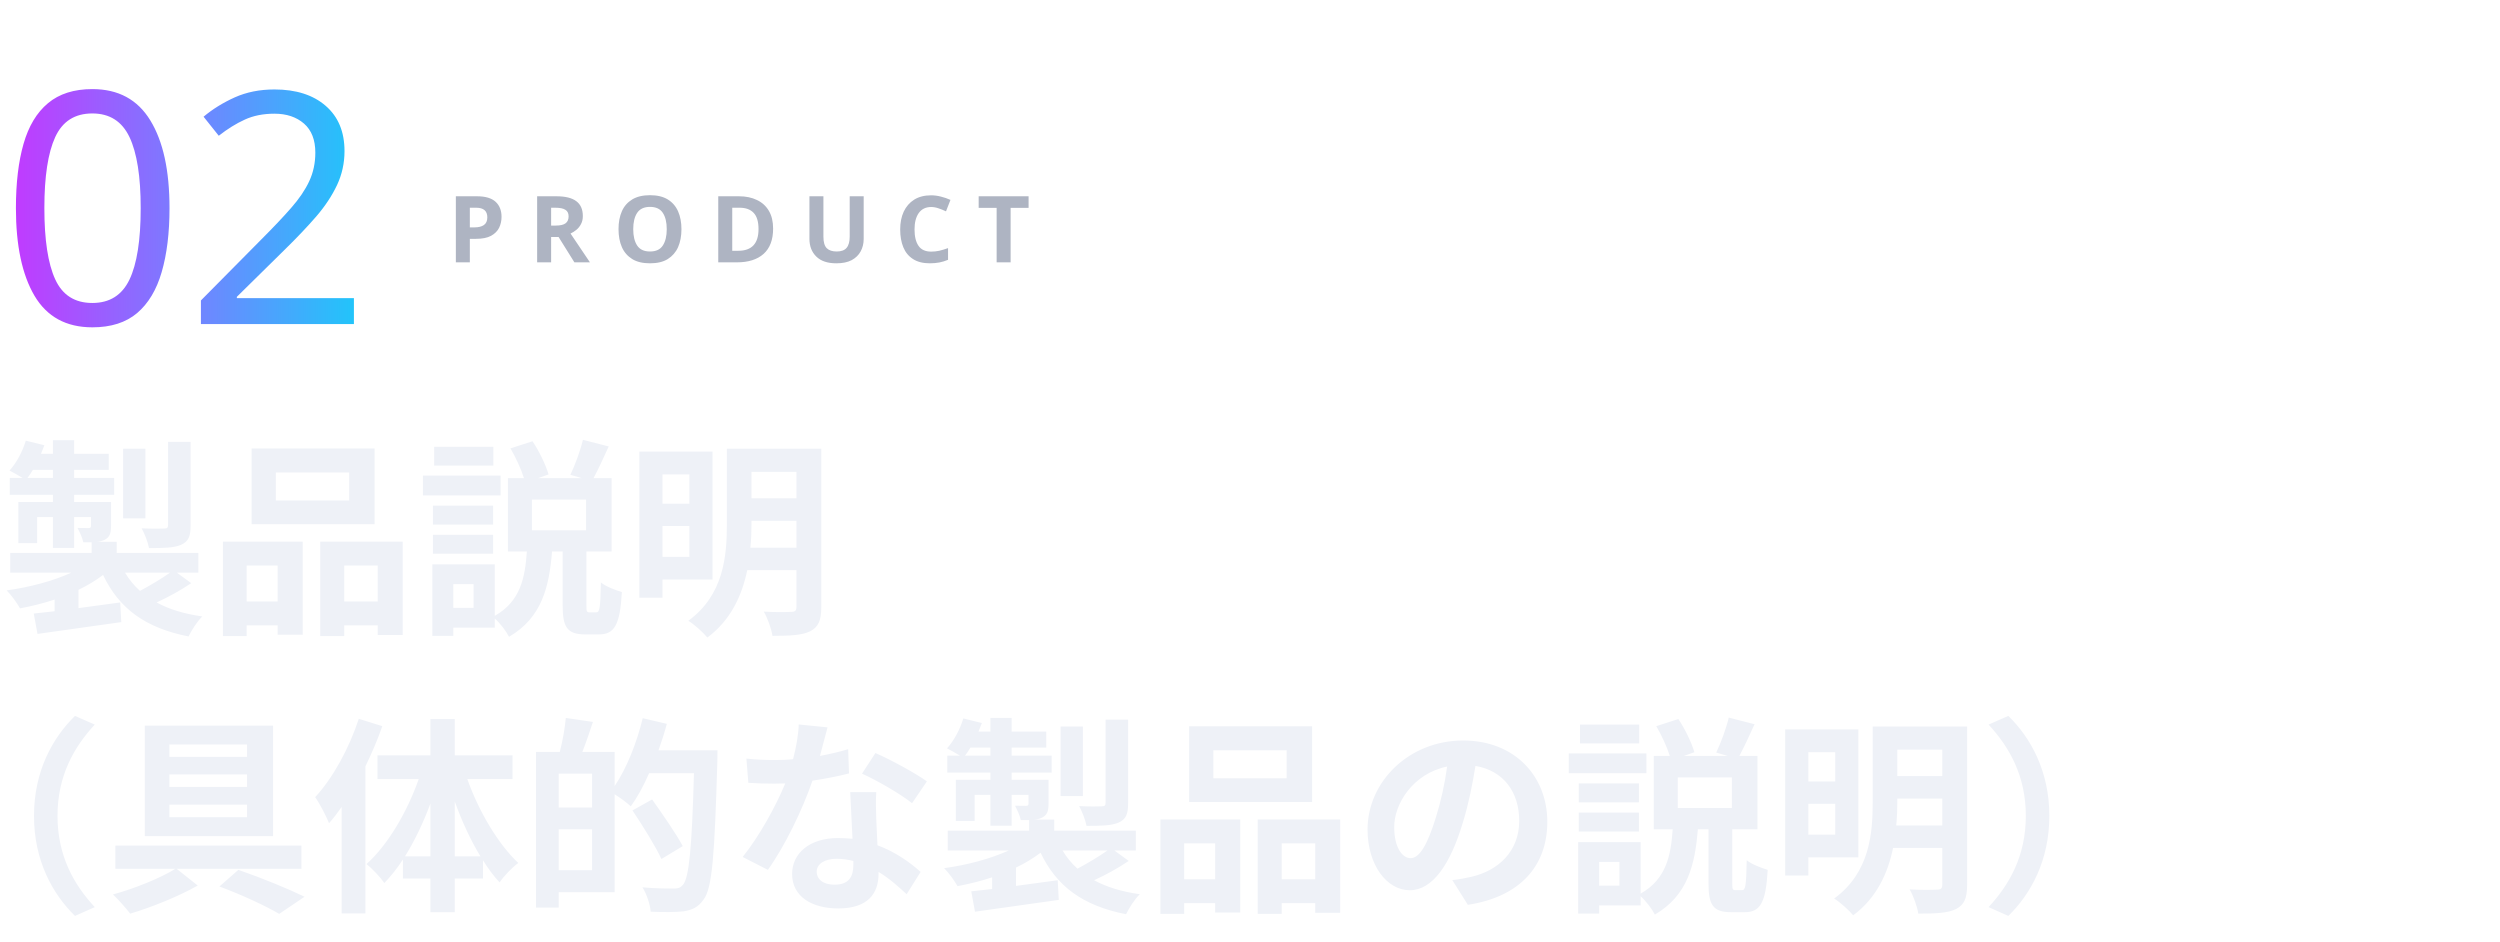
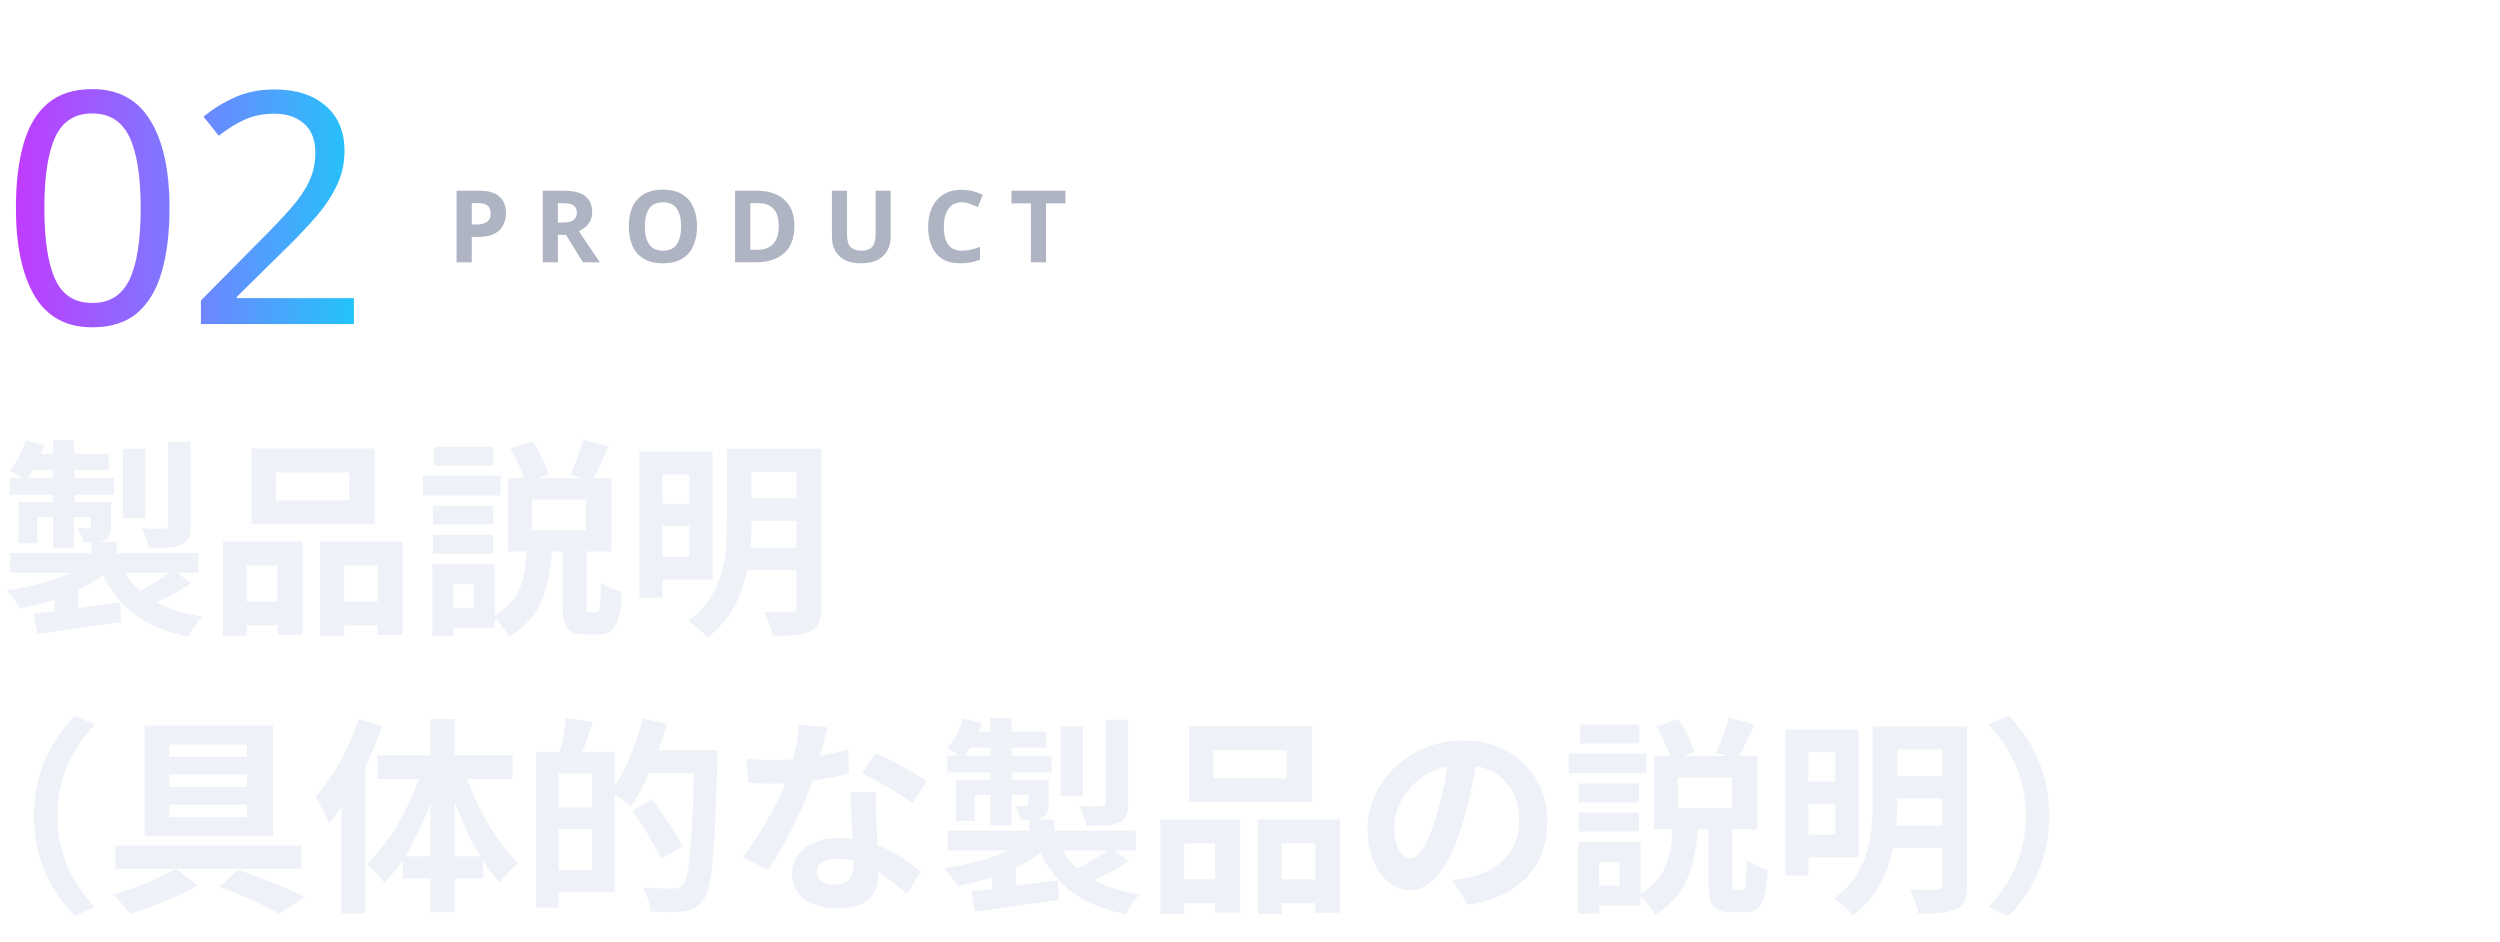
<svg xmlns="http://www.w3.org/2000/svg" viewBox="0 0 324 122" width="324" height="122" role="img">
  <defs>
    <filter id="glow" x="-30%" y="-30%" width="160%" height="160%">
      <feGaussianBlur stdDeviation="1.6" result="b" />
      <feMerge>
        <feMergeNode in="b" />
        <feMergeNode in="SourceGraphic" />
      </feMerge>
    </filter>
    <linearGradient id="brand" x1="0" y1="0" x2="1" y2="0">
      <stop offset="0" stop-color="#C03BFF" />
      <stop offset=".55" stop-color="#6F86FF" />
      <stop offset="1" stop-color="#22C4FA" />
    </linearGradient>
    <linearGradient id="bg" x1="0" y1="0" x2="1" y2="1">
      <stop offset="0" stop-color="#141827" />
      <stop offset="1" stop-color="#231B35" />
    </linearGradient>
    <style>
.jp{font-family:'Hiragino Sans','Hiragino Kaku Gothic ProN','Yu Gothic UI','Yu Gothic','Meiryo','Noto Sans JP','Noto Sans CJK JP',sans-serif}
.disp{font-family:Impact,Haettenschweiler,'Anton','Arial Narrow Bold','Arial Black',sans-serif}
.gh{font-family:-apple-system,BlinkMacSystemFont,'Segoe UI','Noto Sans',Helvetica,Arial,sans-serif}
.rnd{font-family:RcRounded,'Hiragino Maru Gothic ProN','Yu Gothic UI','Noto Sans JP',sans-serif}
.hand{font-family:RcHand,'Hiragino Maru Gothic ProN','Yu Gothic UI','Noto Sans JP',sans-serif}
.mono{font-family:ui-monospace,SFMono-Regular,'Cascadia Mono',Consolas,'Liberation Mono',monospace}

@keyframes bob{0%,100%{transform:translateY(0)}50%{transform:translateY(-5px)}}
@keyframes blink{0%,90%,100%{transform:scaleY(1)}94%{transform:scaleY(.12)}}
@keyframes flow{to{stroke-dashoffset:-28}}
@keyframes pulse{0%,100%{opacity:.55}50%{opacity:1}}
.bob{animation:bob 2.6s ease-in-out infinite}
.eyes{transform-box:fill-box;transform-origin:center;animation:blink 4.8s infinite}
.flow{stroke-dasharray:6 8;animation:flow 1.1s linear infinite}
.pulse{animation:pulse 2.4s ease-in-out infinite}
@media (prefers-reduced-motion:reduce){.bob,.eyes,.flow,.pulse{animation:none}}
</style>
  </defs>
  <text x="0" y="42" class="disp" font-size="42" font-weight="400" fill="url(#brand)" text-anchor="start" textLength="44" lengthAdjust="spacingAndGlyphs">02</text>
-   <text x="58" y="34" class="gh" font-size="12" font-weight="600" fill="#AEB4C2" text-anchor="start" letter-spacing="3">PRODUCT</text>
+   <text x="58" y="34" class="gh" font-size="13" font-weight="600" fill="#AEB4C2" text-anchor="start" letter-spacing="3">PRODUCT</text>
  <text x="0" y="80" class="gh" font-size="27" font-weight="600" fill="#EEF1F7" text-anchor="start">製品説明</text>
  <text x="-13.5" y="116" class="gh" font-size="27" font-weight="600" fill="#EEF1F7" text-anchor="start">（具体的な製品の説明）</text>
</svg>
